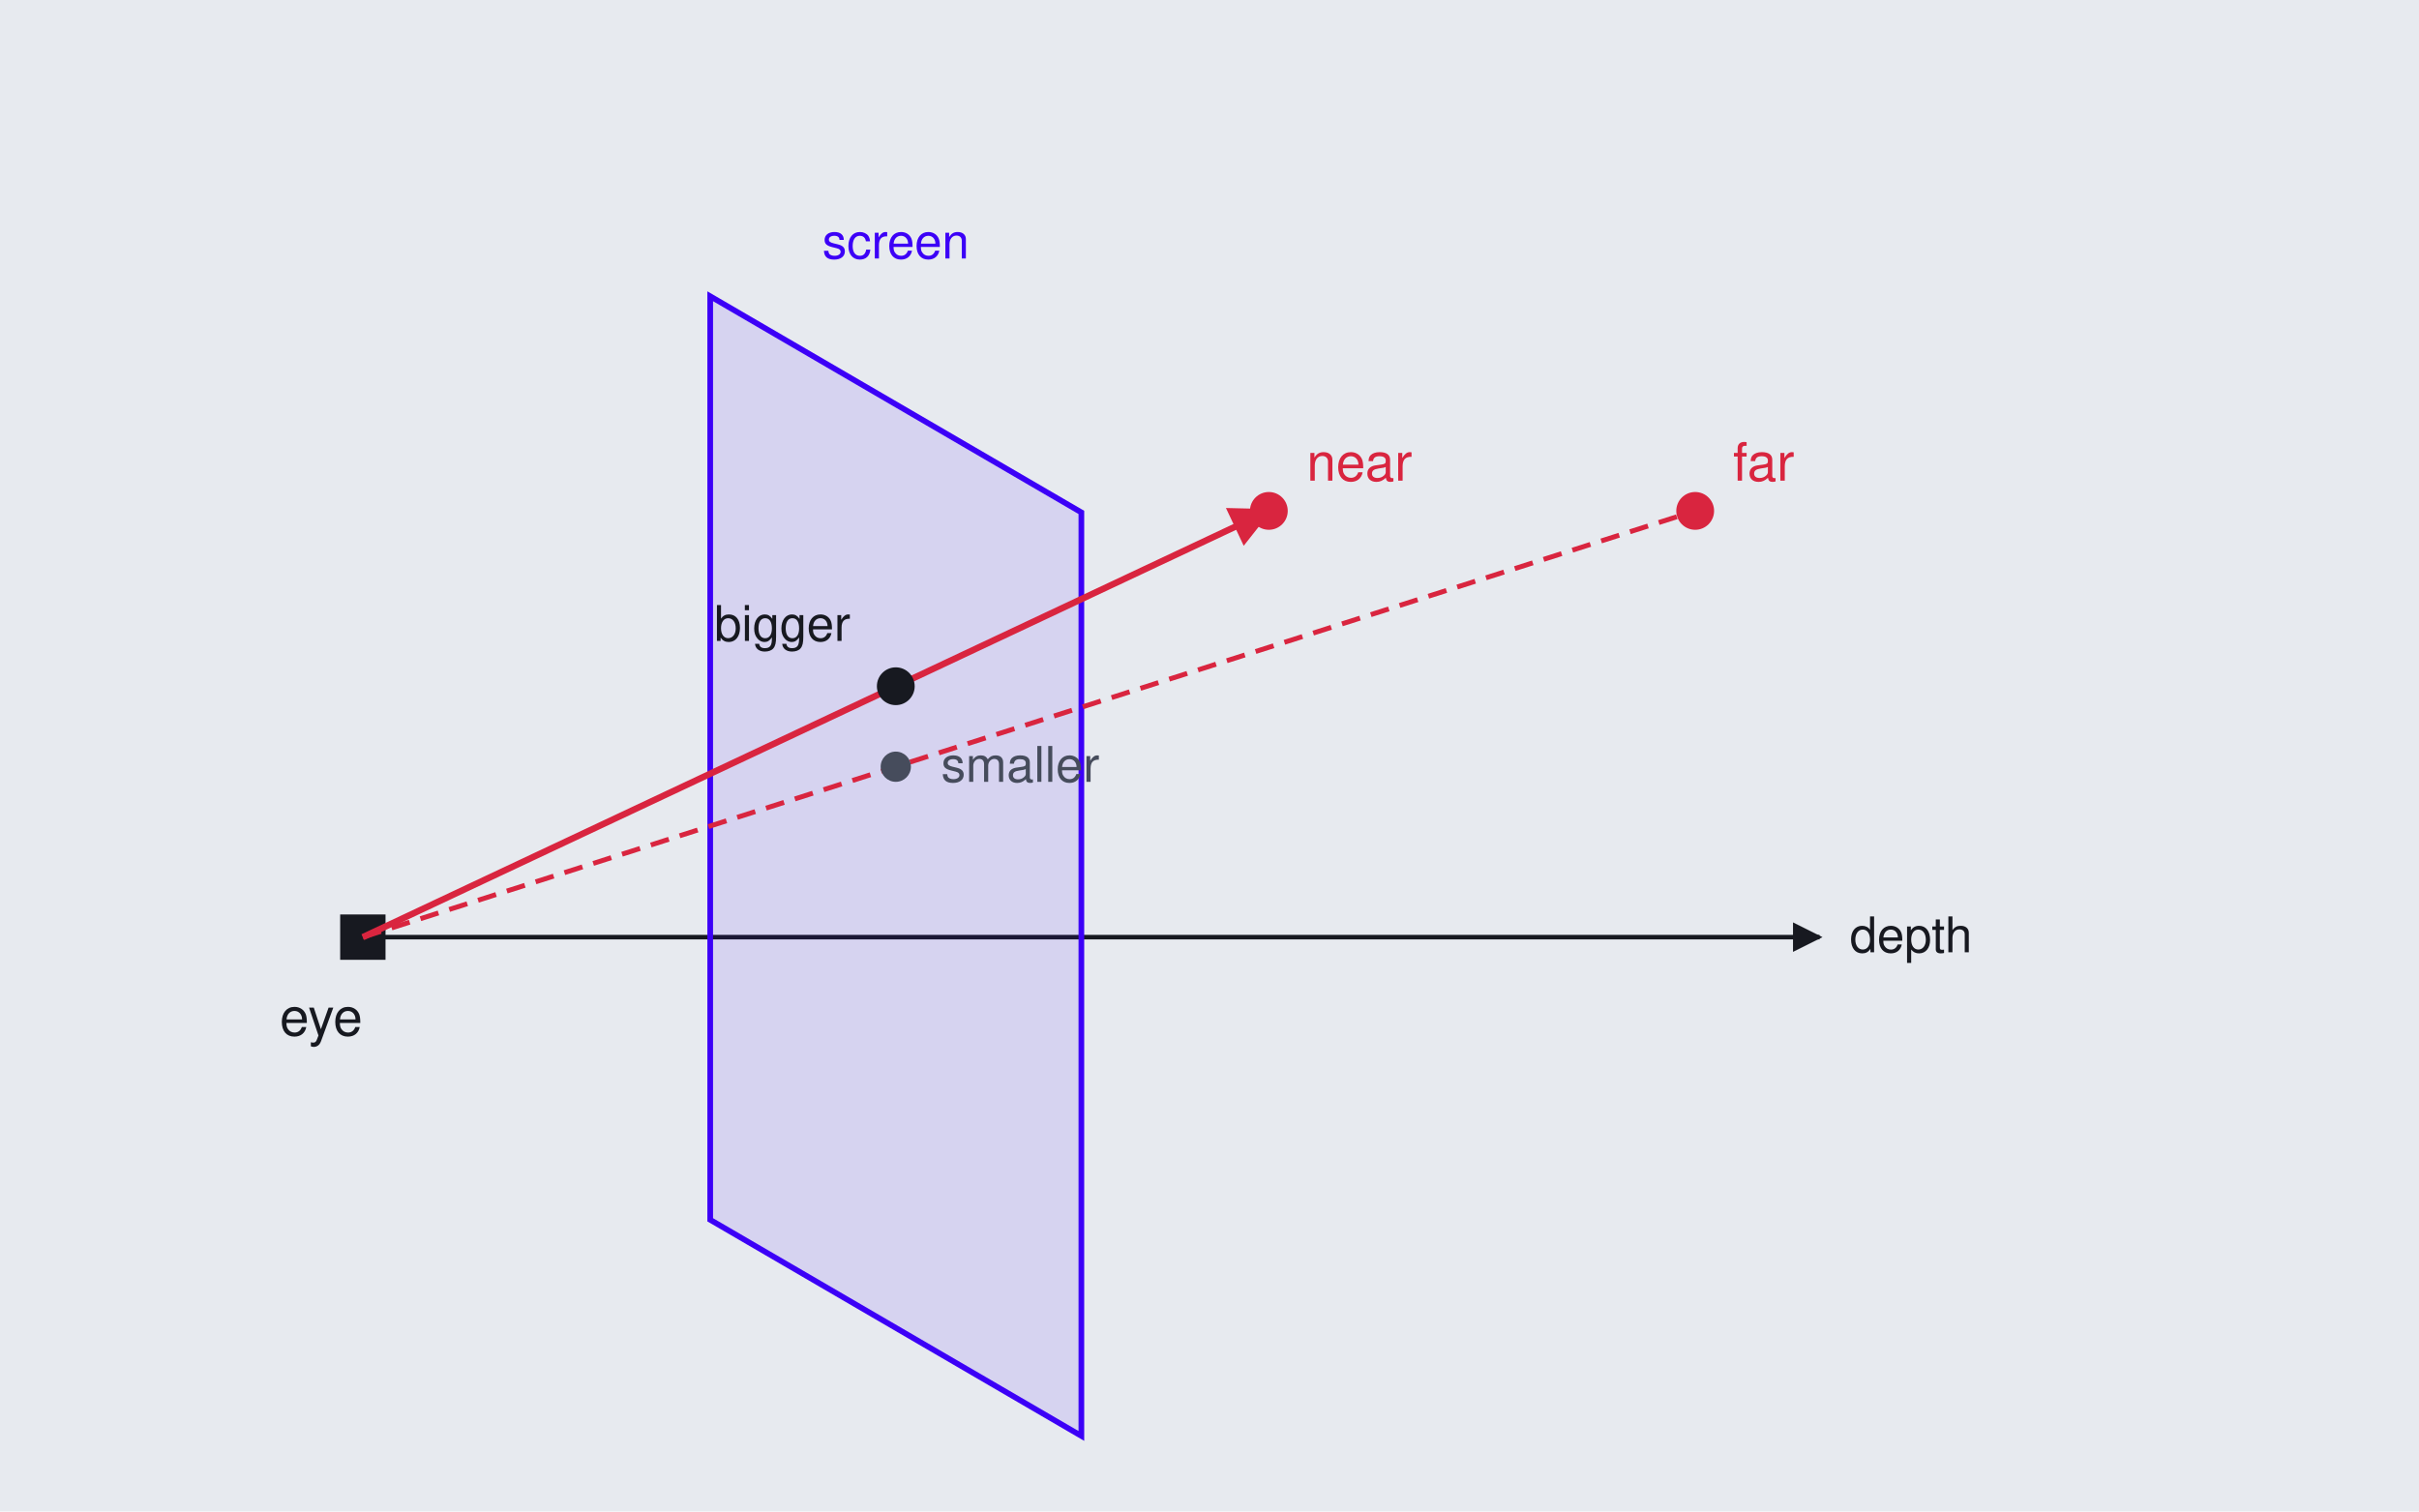
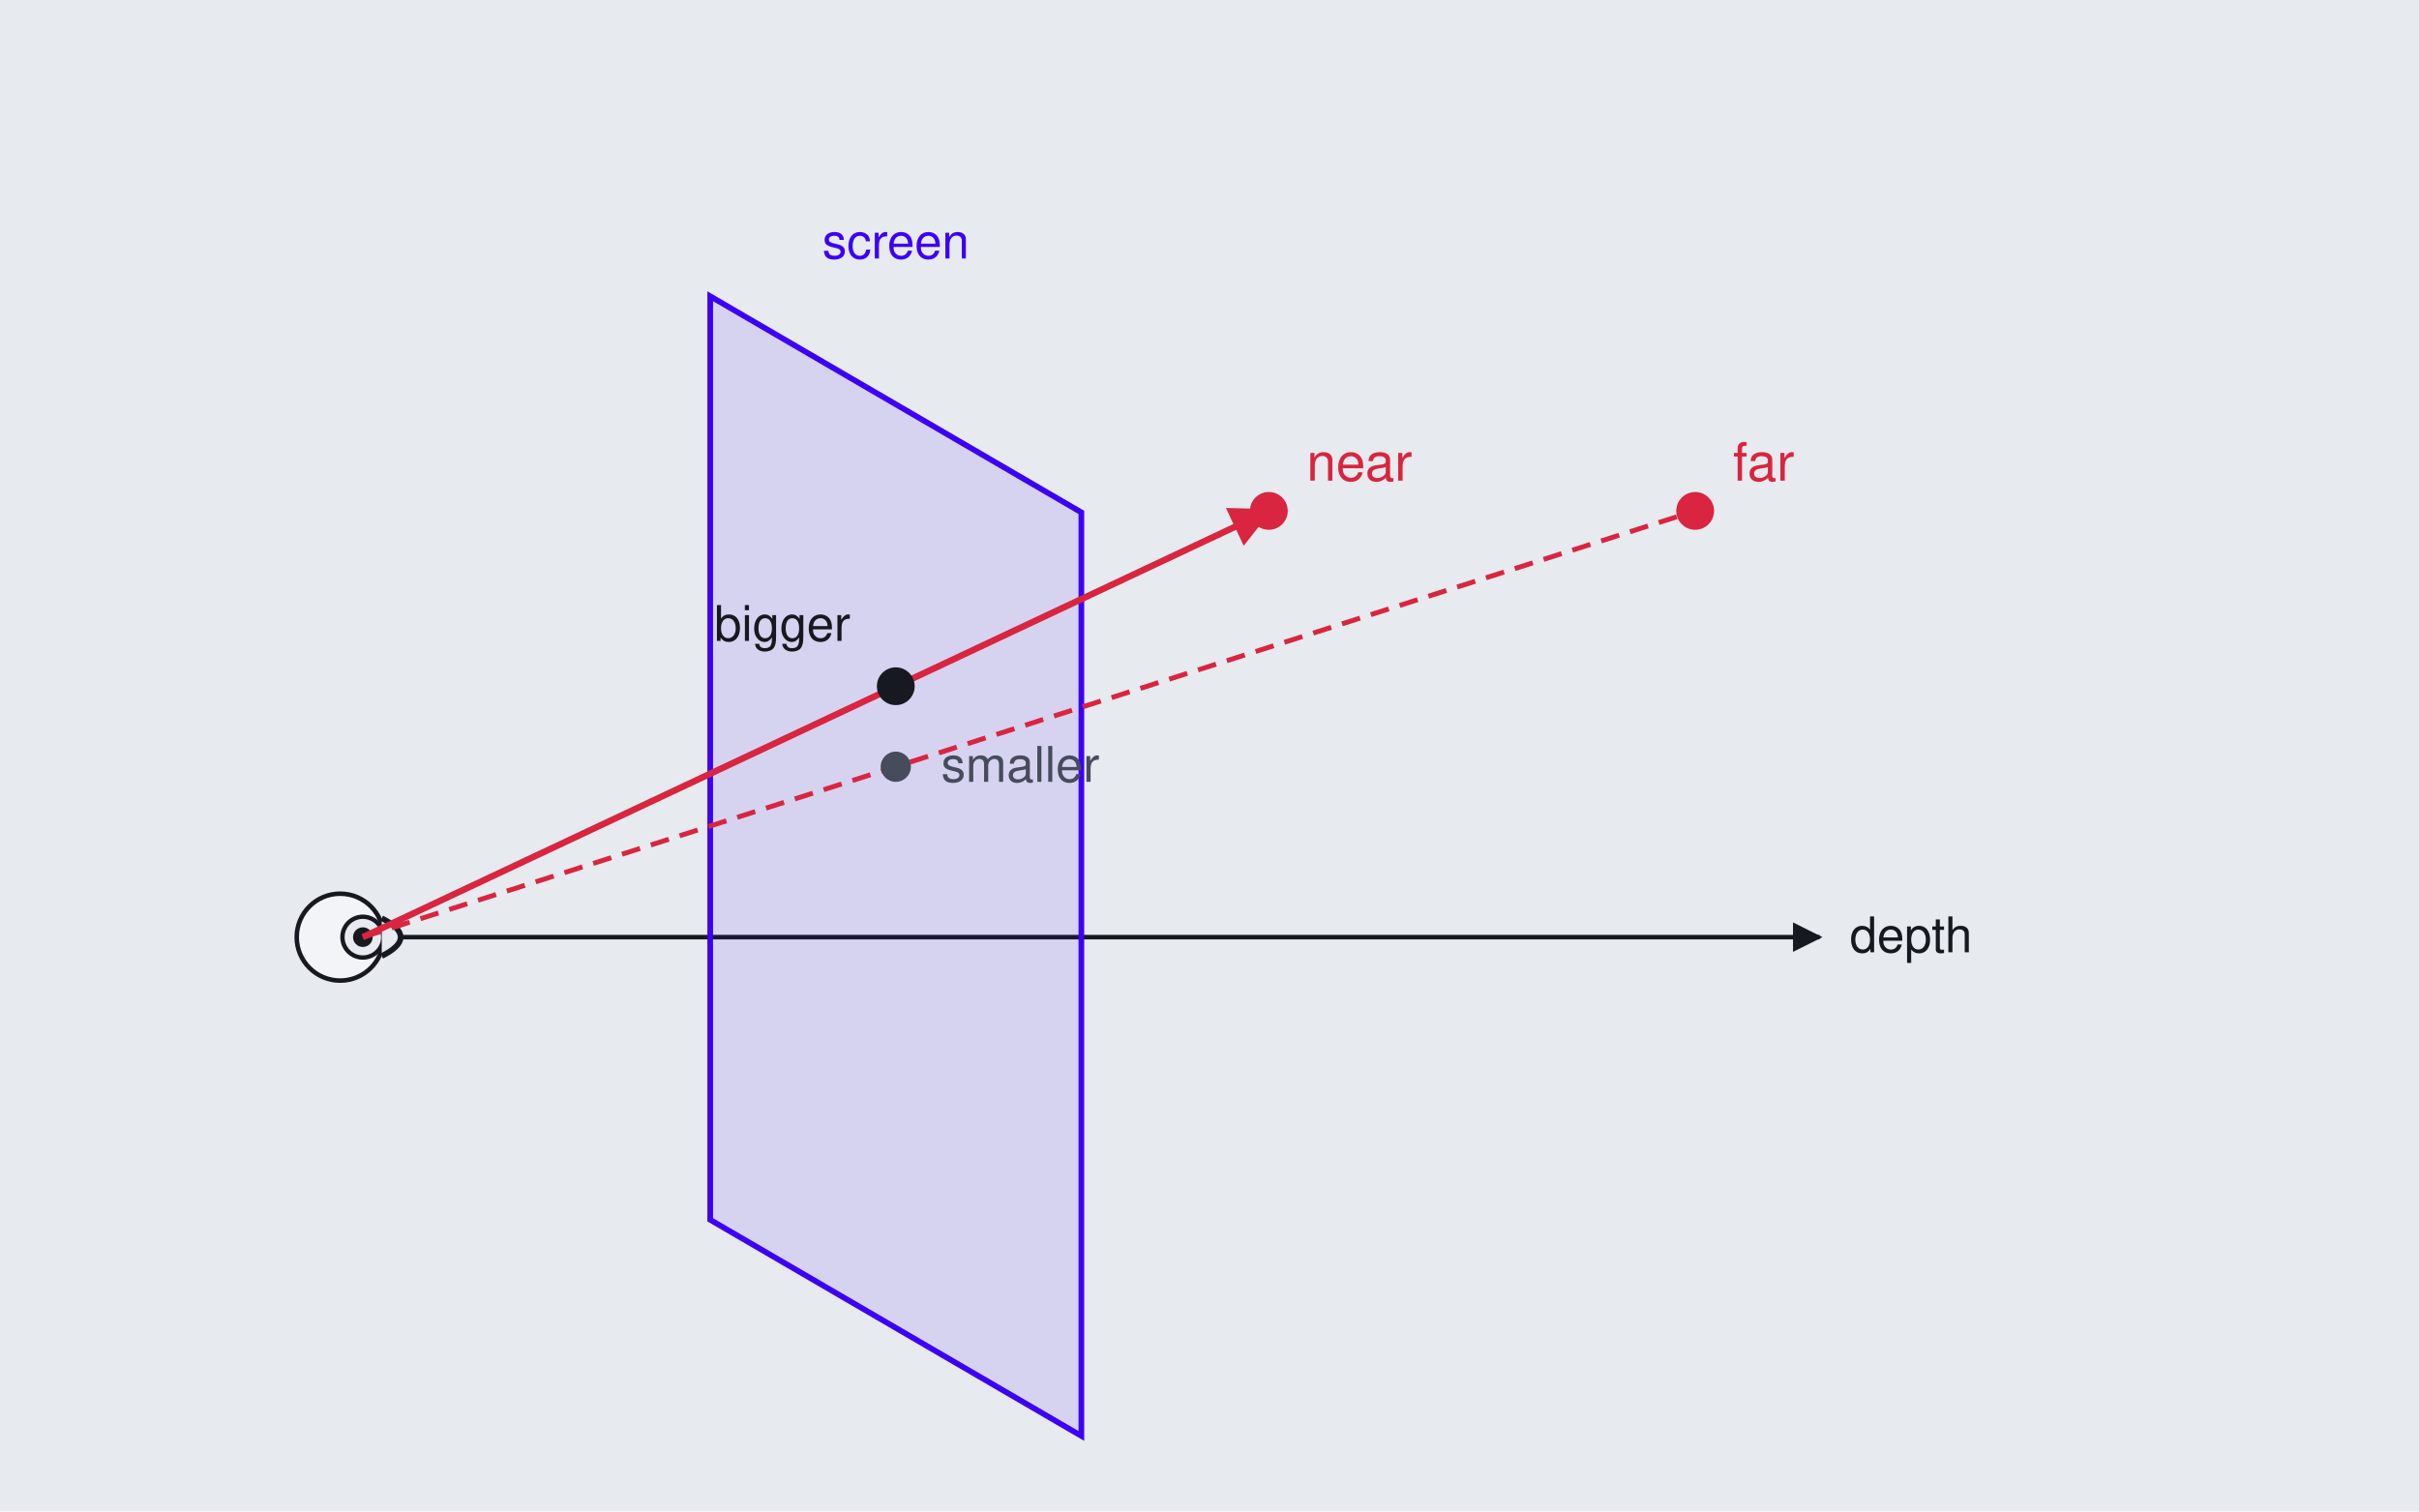
<svg xmlns="http://www.w3.org/2000/svg" viewBox="0 0 640 400" width="640" height="400" role="img">
  <rect width="640" height="400" fill="#e7eaef" />
  <defs>
    <marker id="fp-ink" viewBox="0 0 10 10" refX="9" refY="5" markerWidth="6.5" markerHeight="6.5" orient="auto">
      <path d="M0,0 L10,5 L0,10 z" fill="#171920" />
    </marker>
    <marker id="fp-coral" viewBox="0 0 10 10" refX="9" refY="5" markerWidth="6.5" markerHeight="6.5" orient="auto">
      <path d="M0,0 L10,5 L0,10 z" fill="#d9253f" />
    </marker>
    <marker id="fp-blue" viewBox="0 0 10 10" refX="9" refY="5" markerWidth="6.5" markerHeight="6.5" orient="auto">
      <path d="M0,0 L10,5 L0,10 z" fill="#3c00f7" />
    </marker>
  </defs>
  <line x1="96.0" y1="248.0" x2="481.4" y2="248.0" stroke="#171920" stroke-width="1.2" fill="none" marker-end="url(#fp-ink)" />
  <text x="489.4" y="252.0" font-family="ui-monospace, GeistMonoVariableVF, Helvetica, monospace" font-size="13" fill="#171920" text-anchor="start">depth</text>
  <polygon points="187.9,78.4 286.1,135.6 286.1,380.0 187.9,322.8" fill="#3c00f7" fill-opacity="0.10" stroke="#3c00f7" stroke-width="1.5" />
  <text x="237.0" y="68.4" font-family="ui-monospace, GeistMonoVariableVF, Helvetica, monospace" font-size="13" fill="#3c00f7" text-anchor="middle">screen</text>
-   <rect x="90.0" y="242.0" width="12" height="12" fill="#171920" />
-   <text x="74.0" y="274.0" font-family="ui-monospace, GeistMonoVariableVF, Helvetica, monospace" font-size="14" fill="#171920" text-anchor="start">eye</text>
+   <path d="M80.0,248.0 Q90.0,233.0 104.0,248.0 Q90.0,263.0 80.0,248.0 Z" fill="#e7eaef" stroke="#171920" stroke-width="1.6" />
+   <circle cx="90.0" cy="248.0" r="11.5" fill="#f2f4f7" stroke="#171920" stroke-width="1.2" />
+   <circle cx="96.0" cy="248.0" r="5.4" fill="#e7eaef" stroke="#171920" stroke-width="1.15" />
+   <circle cx="96.0" cy="248.0" r="2.6" fill="#171920" />
+   <path d="M101.0,243.0 Q111.0,248.0 101.0,253.0" fill="#e7eaef" stroke="#171920" stroke-width="1.5" />
  <line x1="96.0" y1="248.0" x2="335.7" y2="135.2" stroke="#d9253f" stroke-width="1.7" fill="none" marker-end="url(#fp-coral)" />
  <line x1="96.0" y1="248.0" x2="448.5" y2="135.2" stroke="#d9253f" stroke-width="1.3" fill="none" stroke-dasharray="5 3" />
  <circle cx="237.0" cy="181.6" r="5" fill="#171920" />
  <circle cx="237.0" cy="202.9" r="4" fill="#464c5c" />
  <circle cx="335.7" cy="135.2" r="5" fill="#d9253f" />
  <circle cx="448.5" cy="135.2" r="5" fill="#d9253f" />
  <text x="345.7" y="127.2" font-family="ui-monospace, GeistMonoVariableVF, Helvetica, monospace" font-size="14" fill="#d9253f" text-anchor="start">near</text>
  <text x="458.5" y="127.2" font-family="ui-monospace, GeistMonoVariableVF, Helvetica, monospace" font-size="14" fill="#d9253f" text-anchor="start">far</text>
  <text x="225.0" y="169.6" font-family="ui-monospace, GeistMonoVariableVF, Helvetica, monospace" font-size="13" fill="#171920" text-anchor="end">bigger</text>
  <text x="249.0" y="206.9" font-family="ui-monospace, GeistMonoVariableVF, Helvetica, monospace" font-size="13" fill="#464c5c" text-anchor="start">smaller</text>
</svg>
